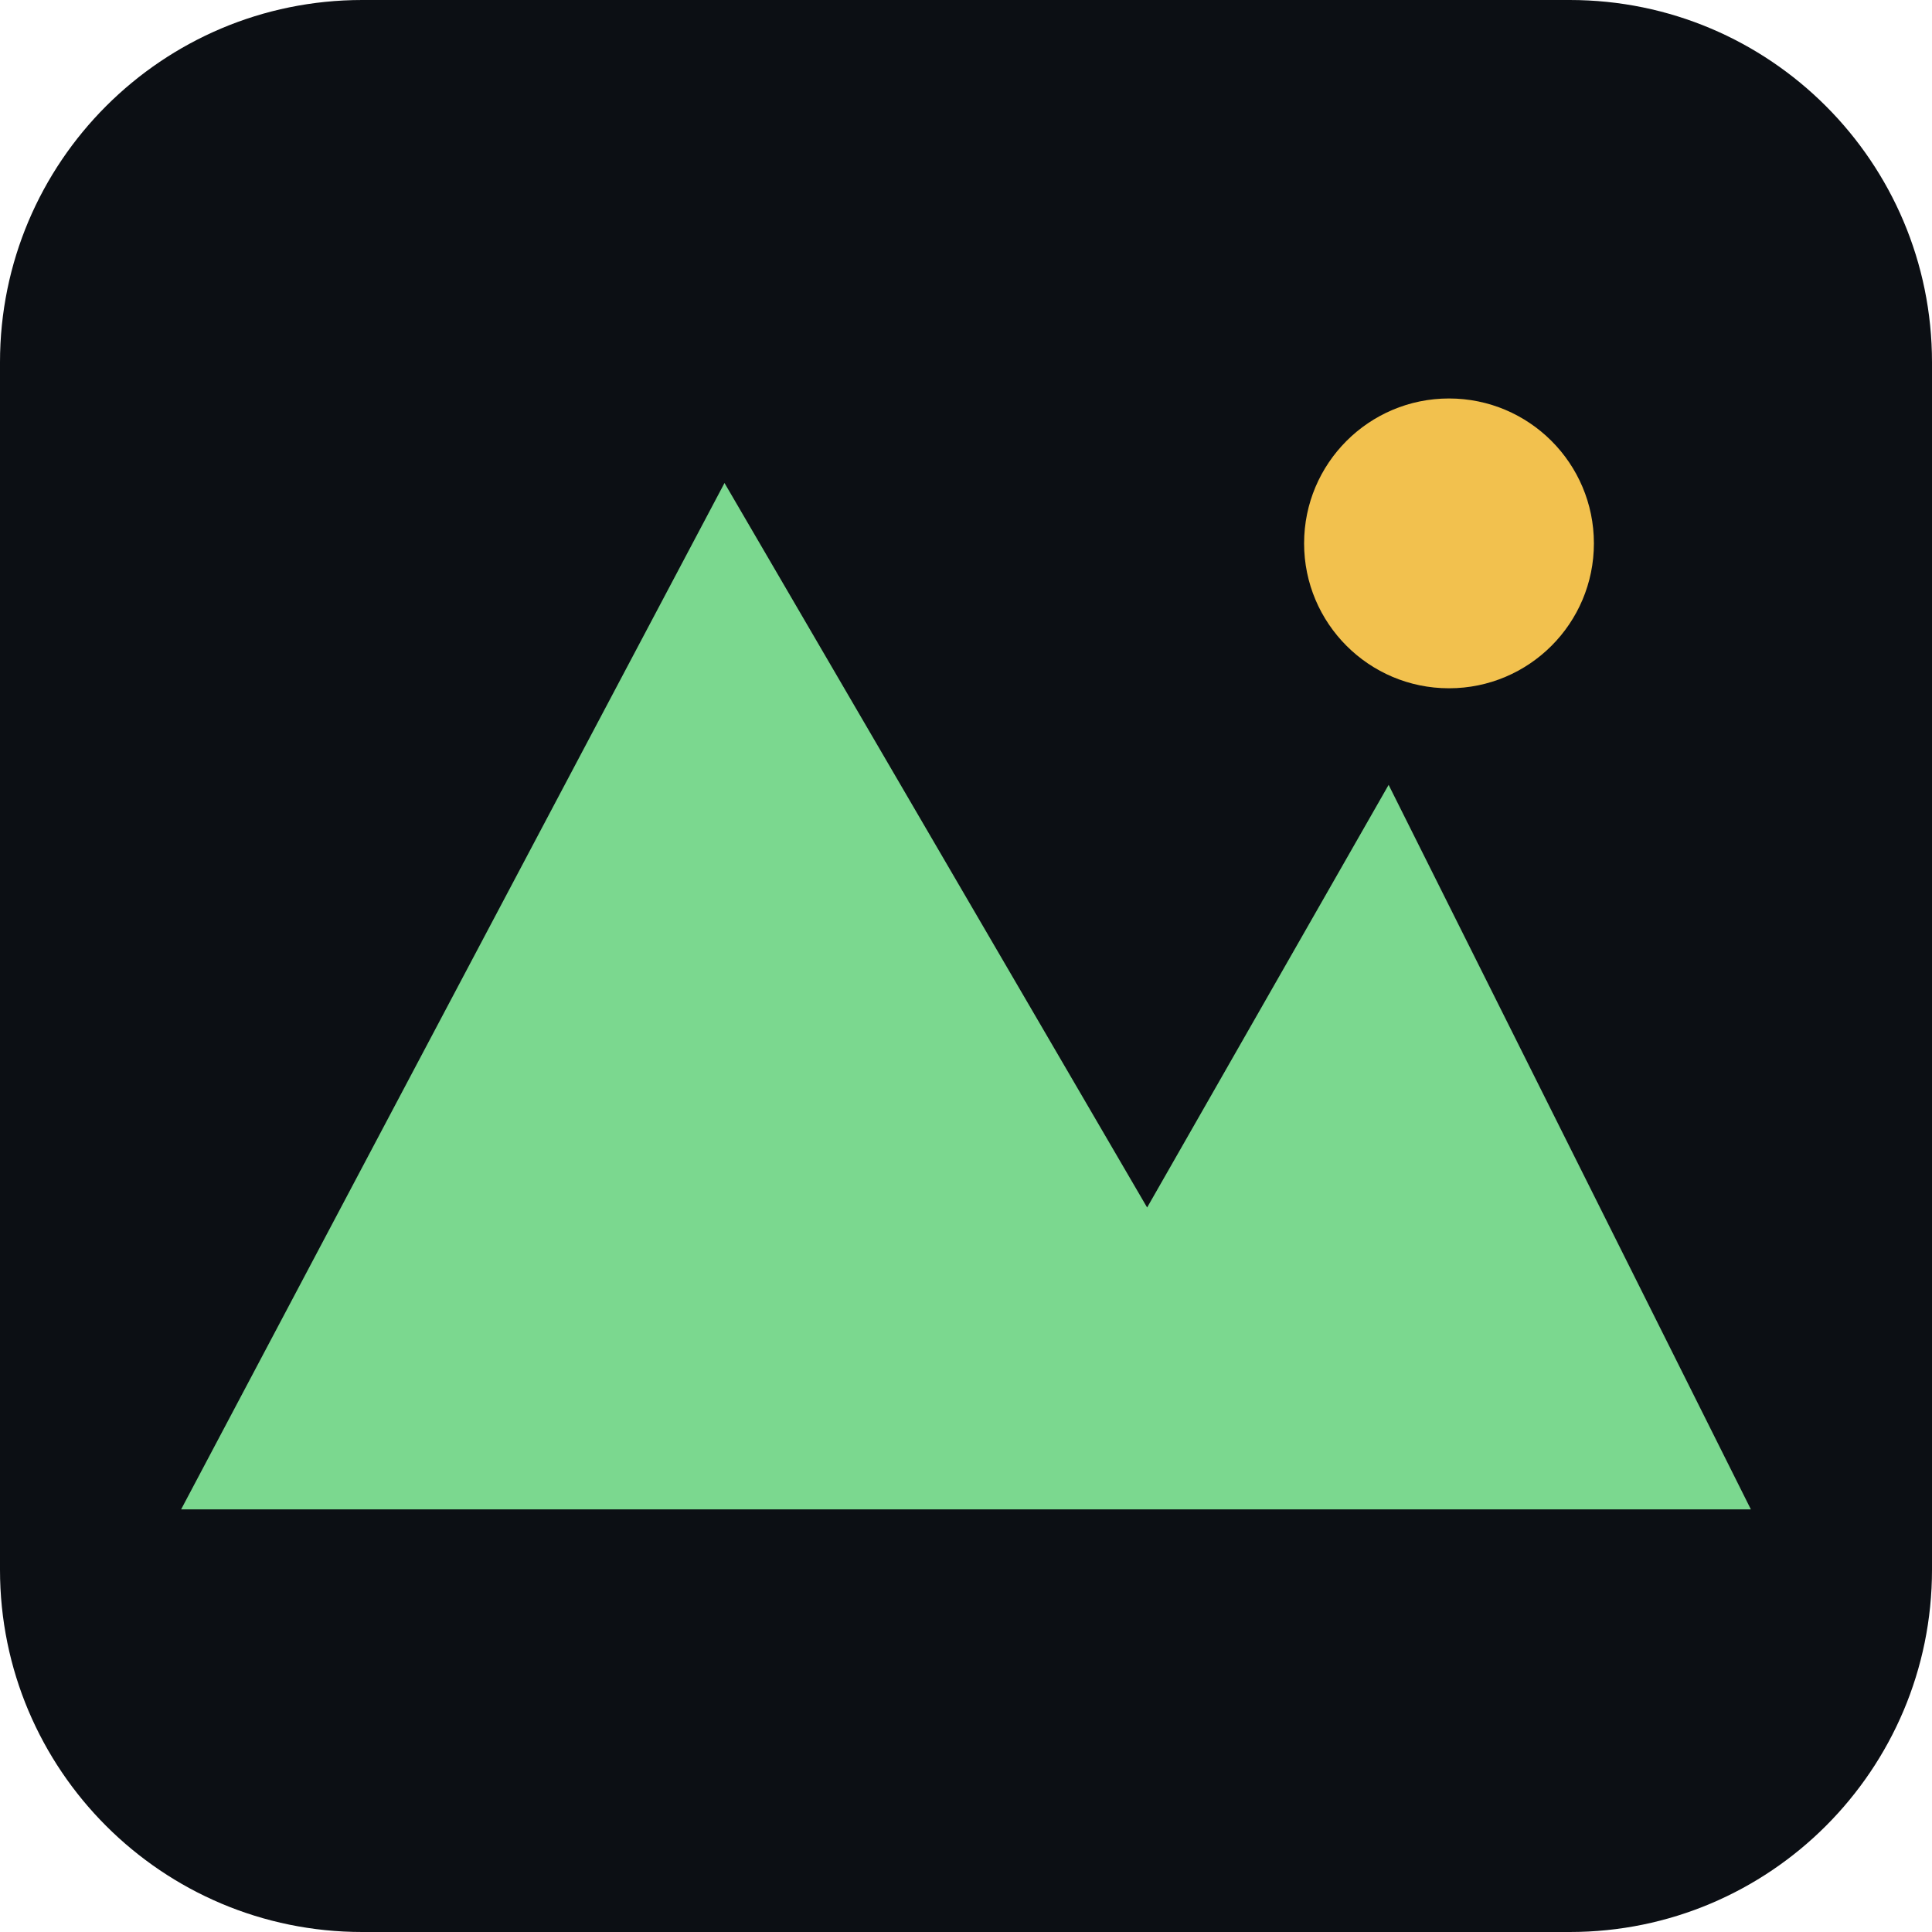
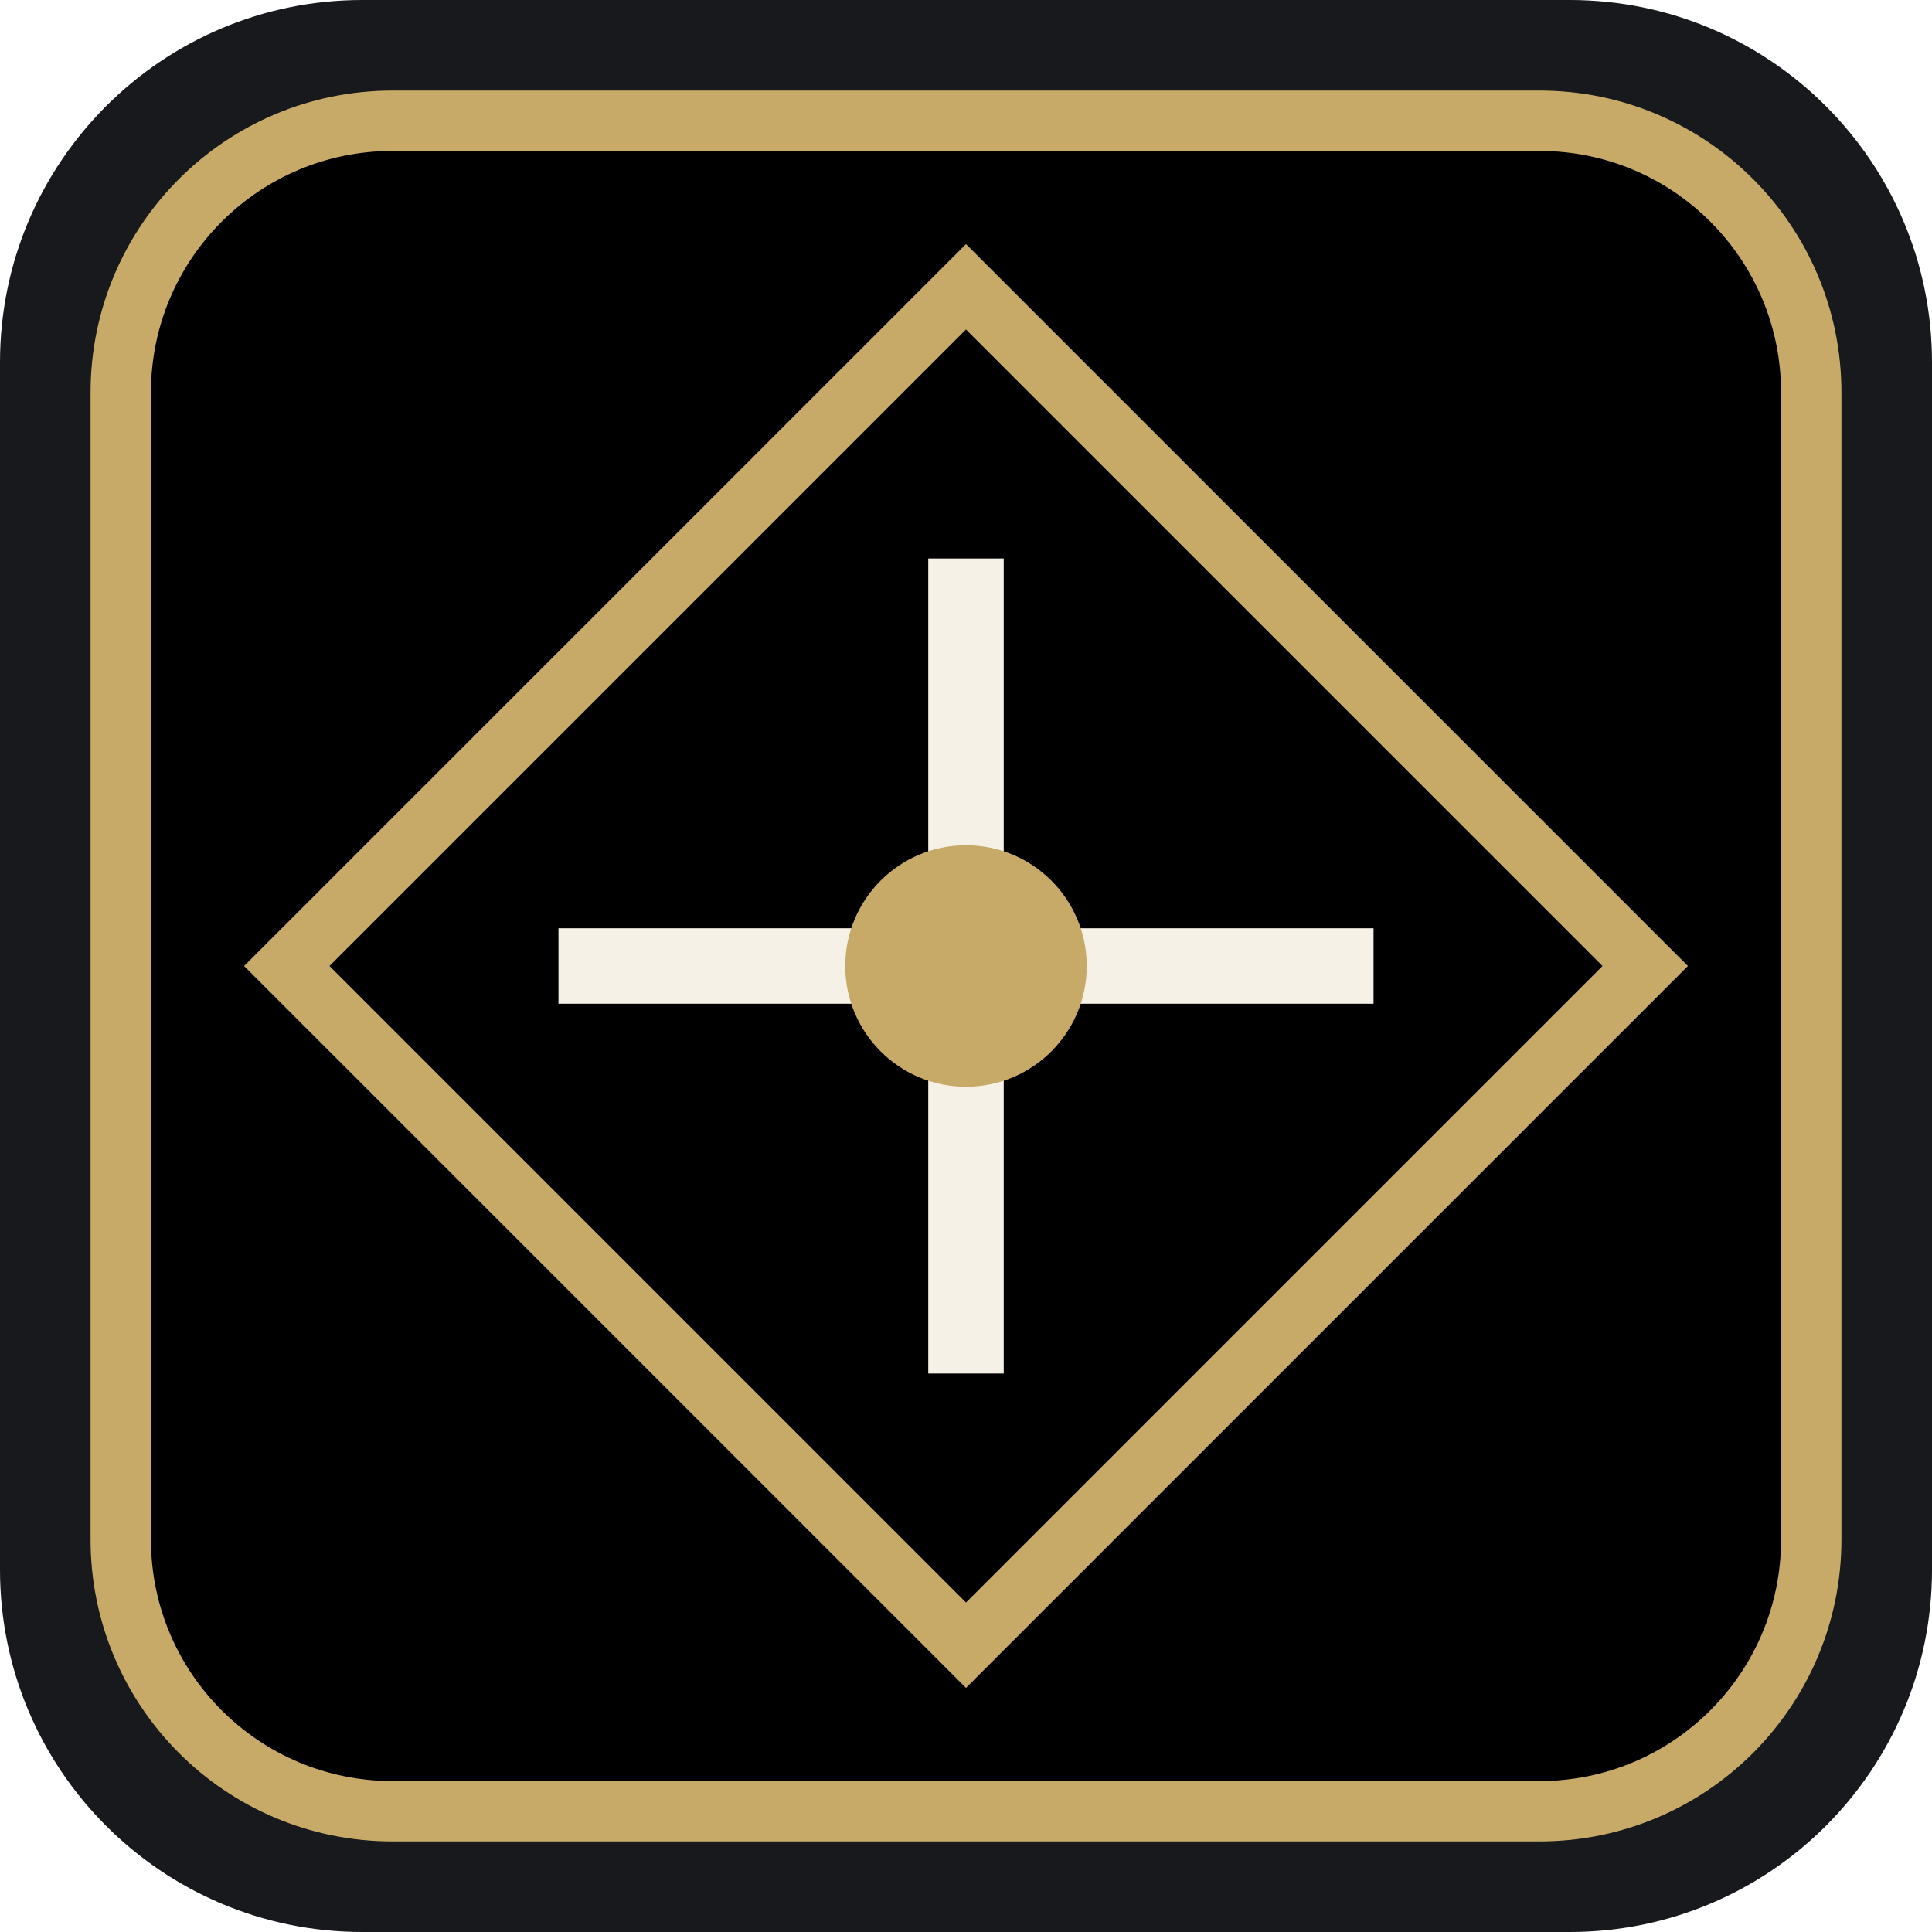
- <svg xmlns="http://www.w3.org/2000/svg" viewBox="0 0 32 32">
-   <rect width="32" height="32" rx="6" fill="#0c0f14" />
-   <path d="M3 25 L12 8 L19 20 L23 13 L29 25 Z" fill="#7bd88f" />
-   <circle cx="24" cy="9" r="2.4" fill="#f2c14e" />
+ <svg xmlns="http://www.w3.org/2000/svg" viewBox="0 0 128 128">
+   <rect width="128" height="128" rx="24" fill="#17191C" />
+   <rect x="8" y="8" width="112" height="112" rx="18" stroke="#C8AA68" stroke-width="4" />
+   <path d="M64 19L109 64L64 109L19 64L64 19Z" stroke="#C8AA68" stroke-width="4" />
+   <path d="M64 37V91M37 64H91" stroke="#F5F1E7" stroke-width="5" />
+   <circle cx="64" cy="64" r="8" fill="#C8AA68" />
</svg>
